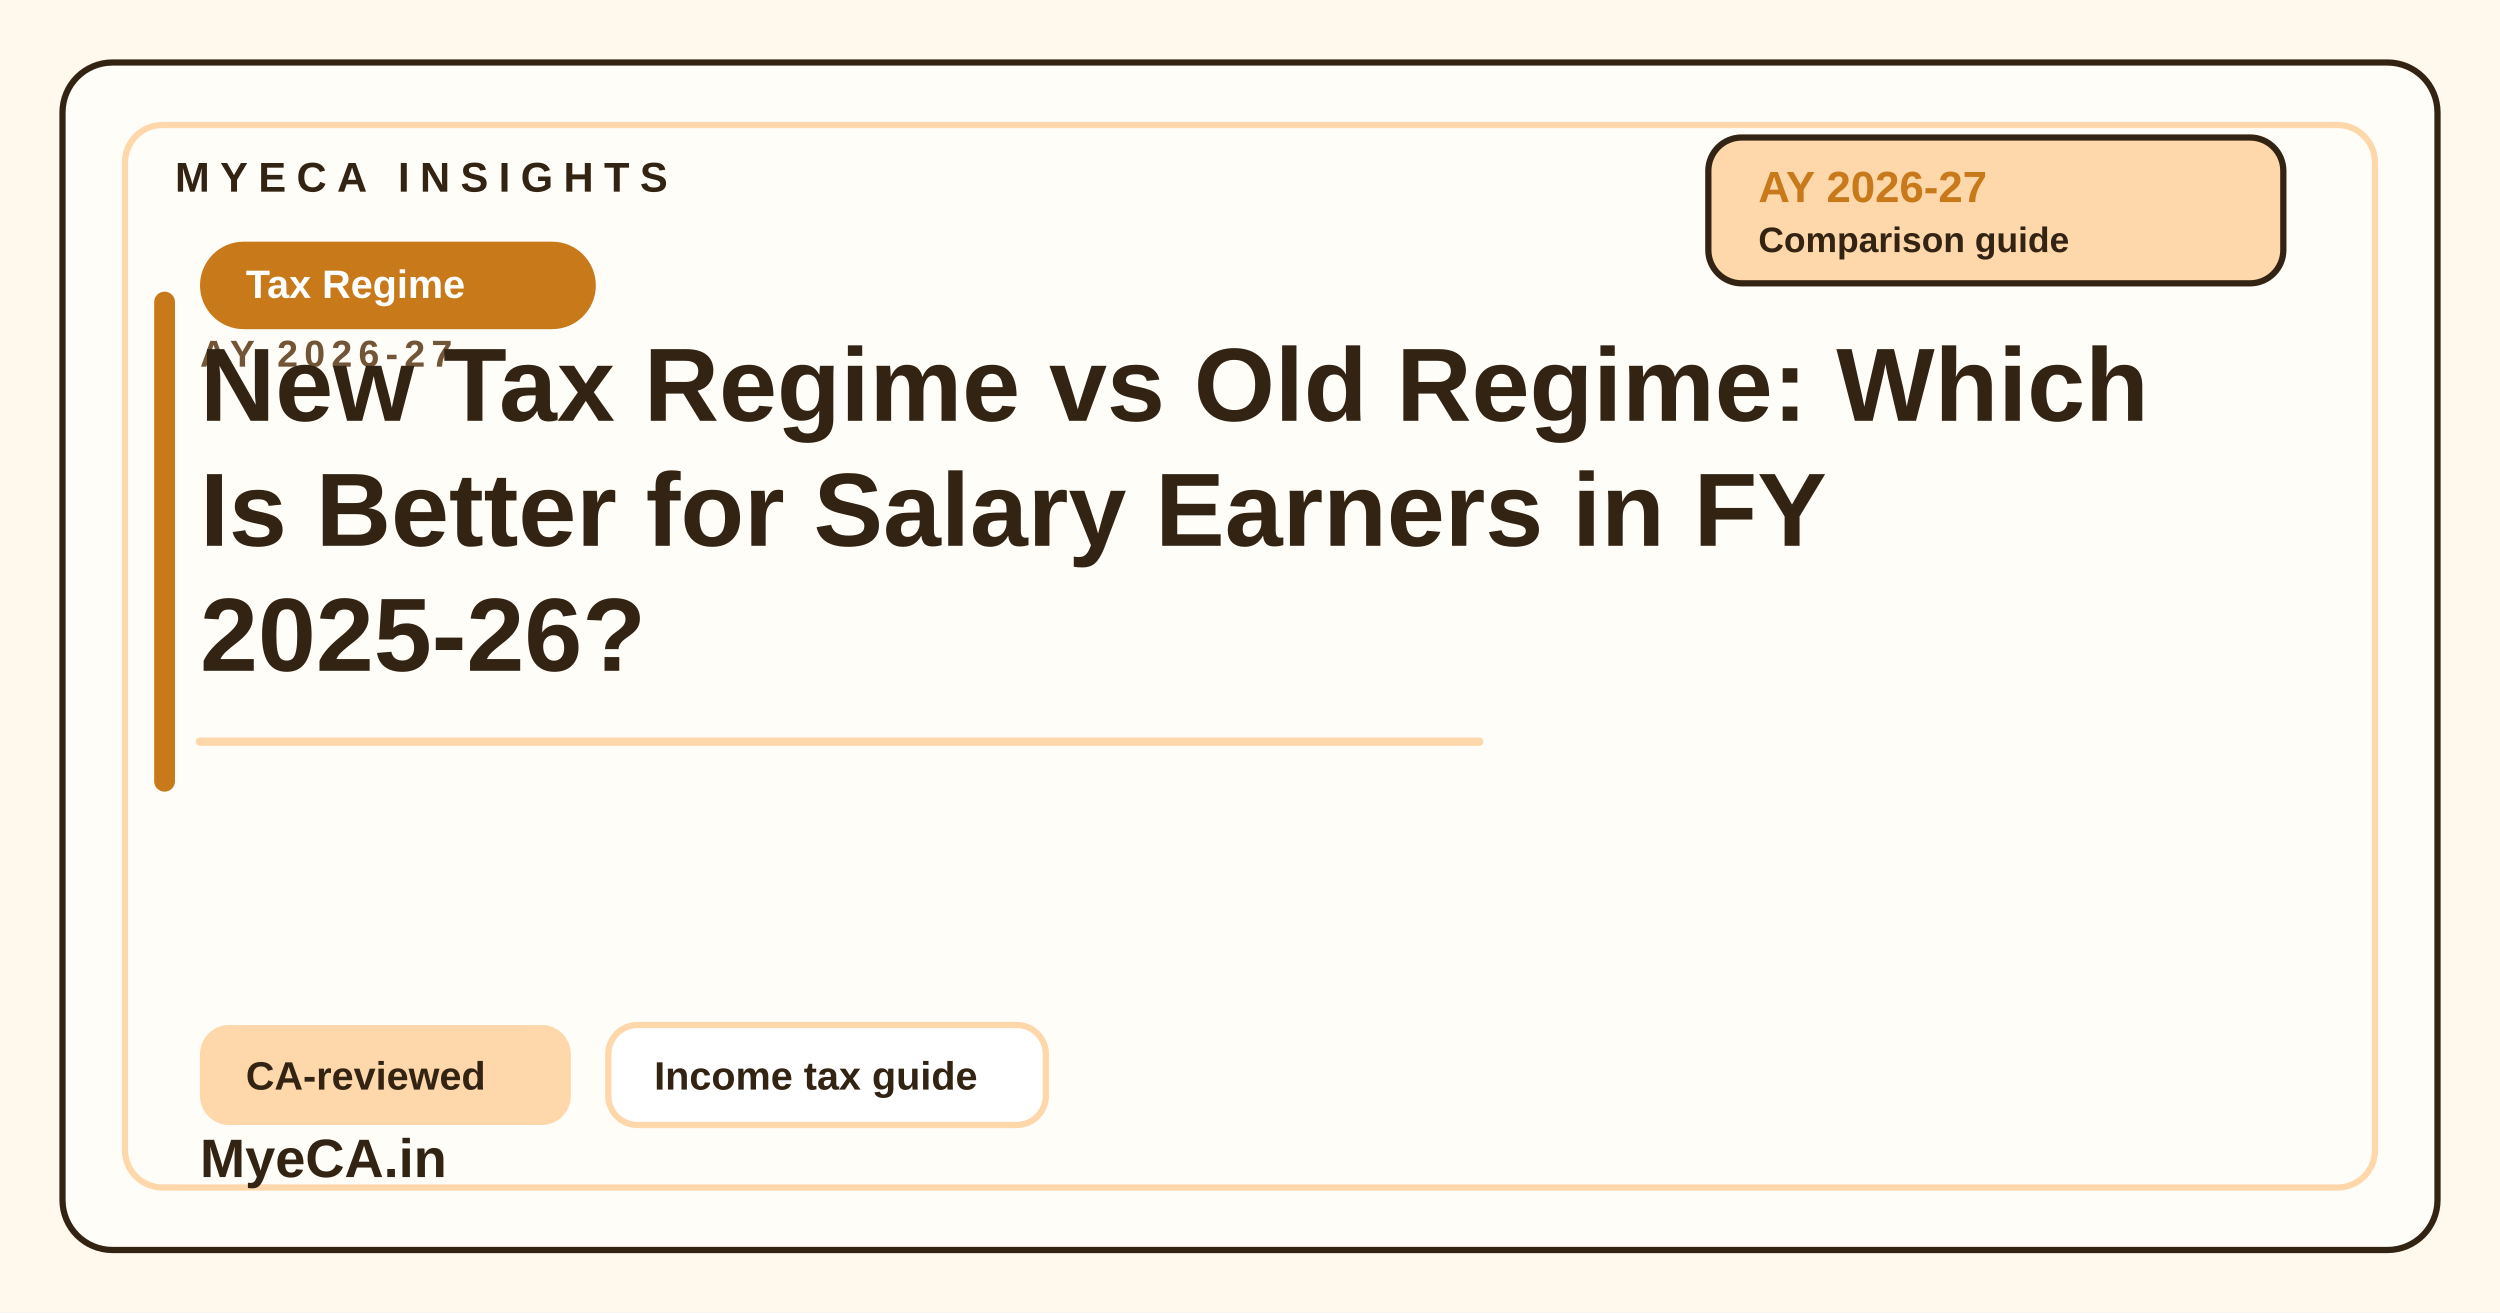
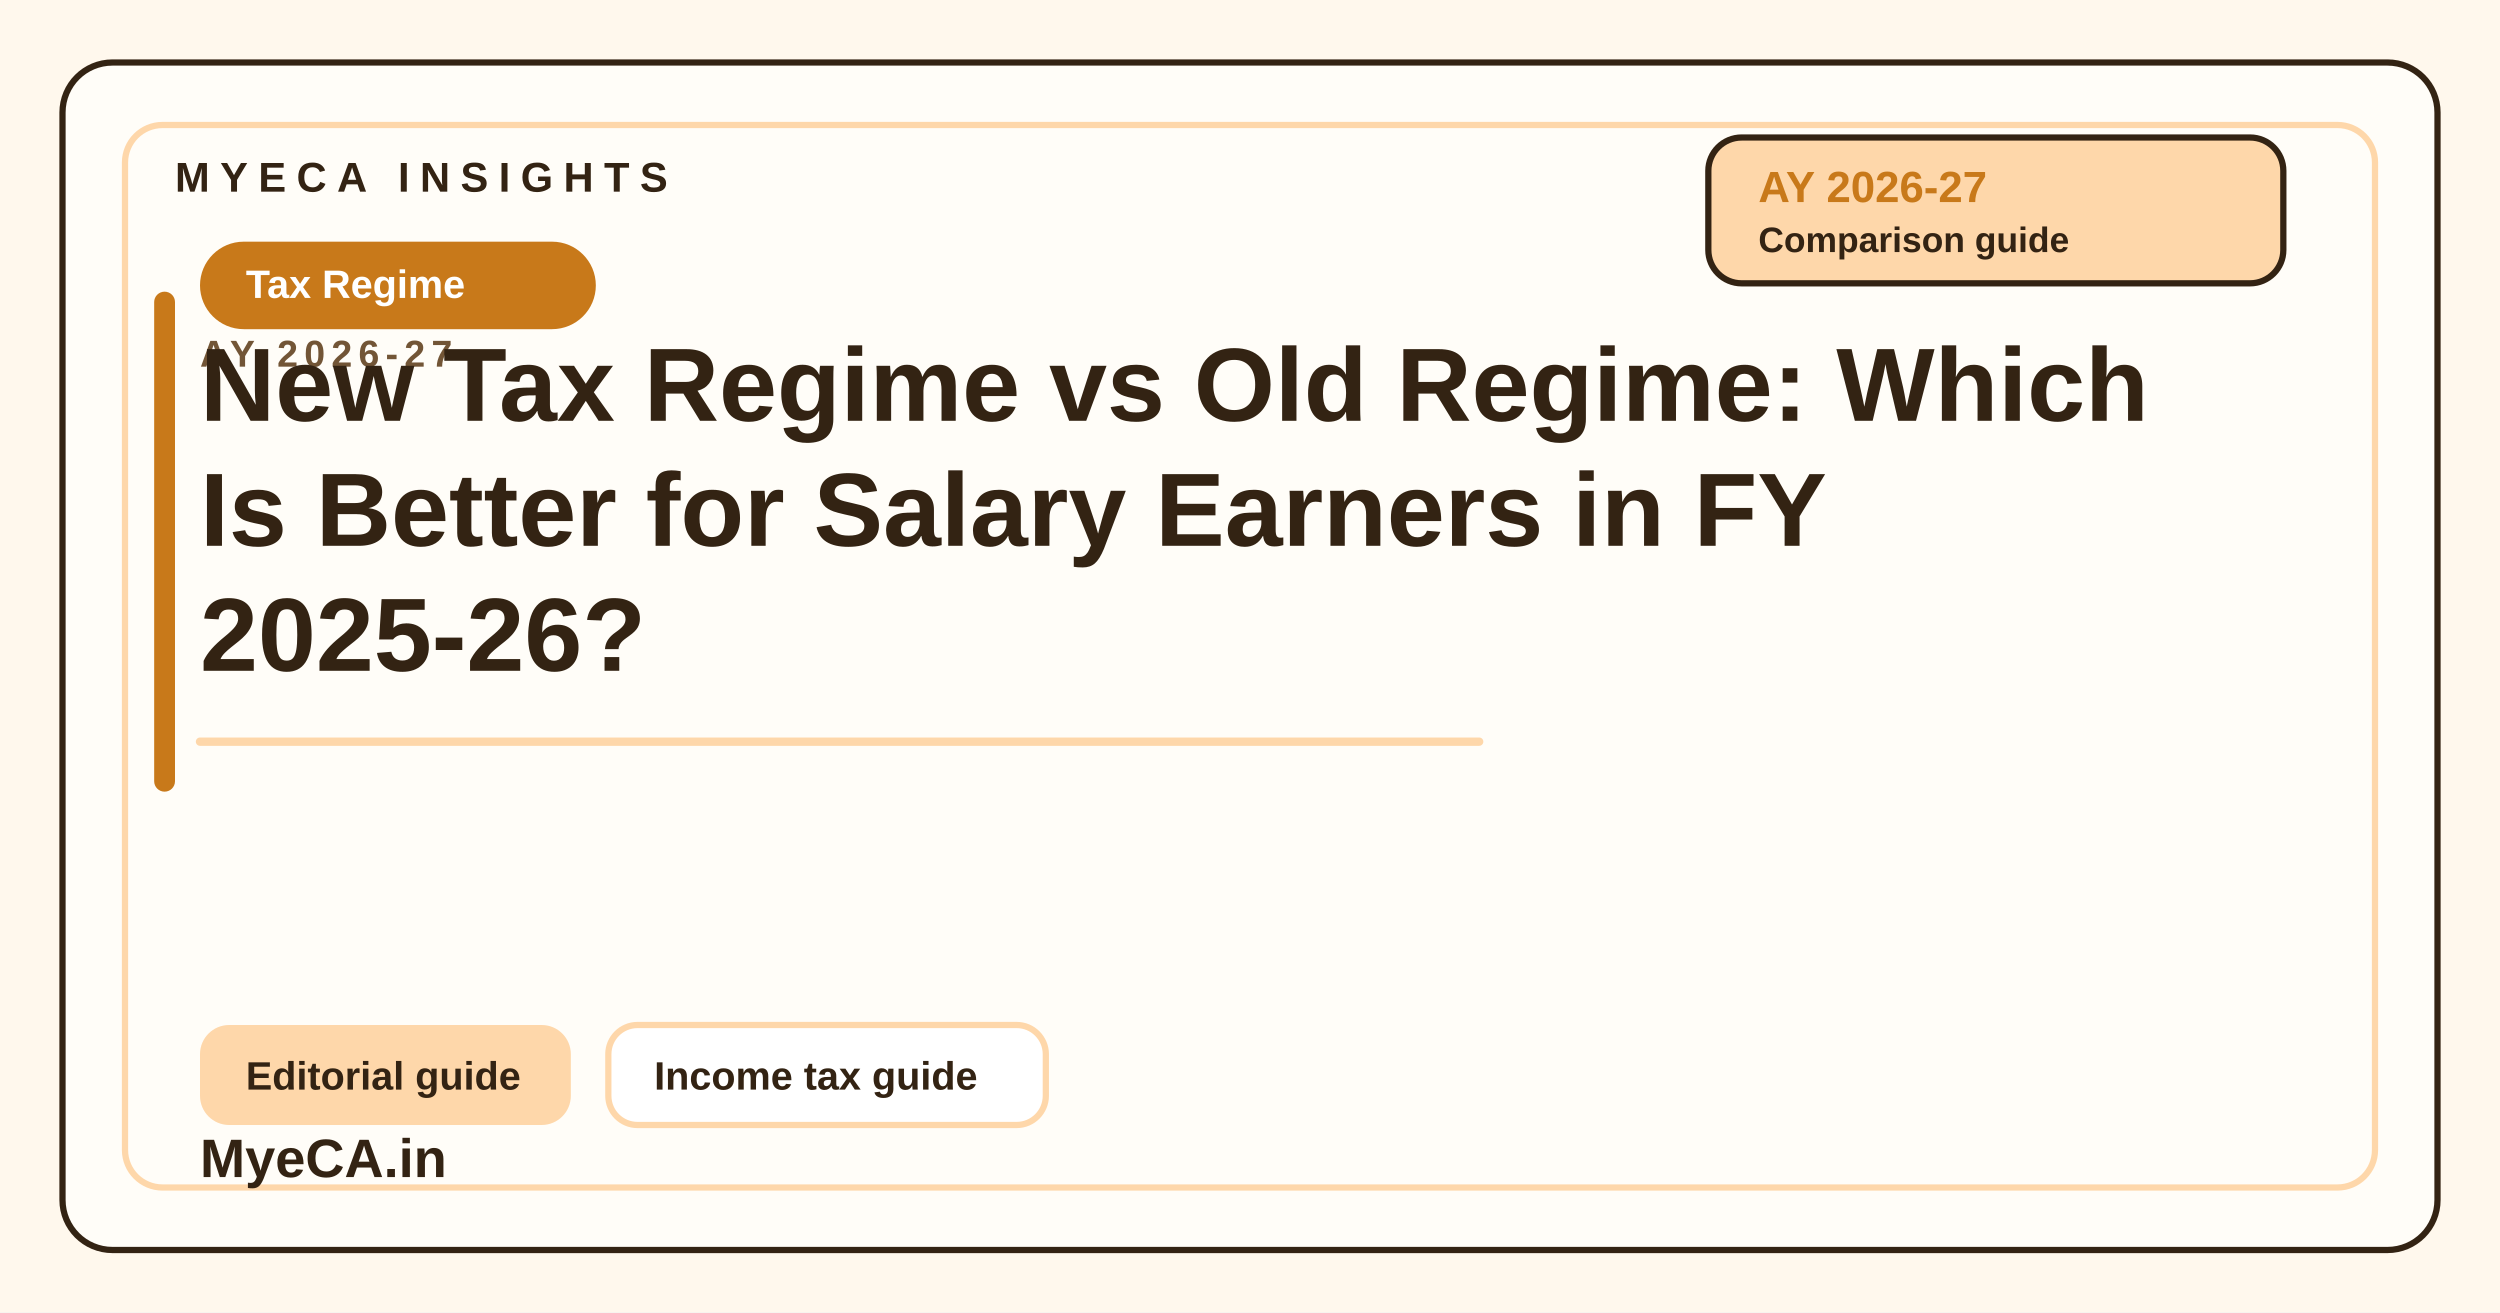
<svg xmlns="http://www.w3.org/2000/svg" width="1200" height="630" viewBox="0 0 1200 630" role="img" aria-labelledby="title desc">
  <rect width="1200" height="630" fill="#fff8ed" />
  <rect x="30" y="30" width="1140" height="570" rx="24" fill="#fffdf8" stroke="#332313" stroke-width="3" />
  <rect x="60" y="60" width="1080" height="510" rx="18" fill="none" stroke="#fed7aa" stroke-width="3" />
  <rect x="74" y="140" width="10" height="240" rx="5" fill="#c8791a" />
  <text x="84" y="92" font-family="Arial, Helvetica, sans-serif" font-size="20" font-weight="900" letter-spacing="5" fill="#332313">MYECA INSIGHTS</text>
  <g transform="translate(820 66)">
    <rect x="0" y="0" width="276" height="70" rx="16" fill="#fed7aa" stroke="#332313" stroke-width="3" />
    <text x="24" y="31" font-family="Arial, Helvetica, sans-serif" font-size="21" font-weight="900" fill="#c8791a">AY 2026-27</text>
    <text x="24" y="55" font-family="Arial, Helvetica, sans-serif" font-size="17" font-weight="800" fill="#332313">Comparison guide</text>
  </g>
  <rect x="96" y="116" width="190" height="42" rx="21" fill="#c8791a" />
  <text x="118" y="143" font-family="Arial, Helvetica, sans-serif" font-size="19" font-weight="900" fill="#ffffff">Tax Regime</text>
  <text x="96" y="176" font-family="Arial, Helvetica, sans-serif" font-size="18" font-weight="900" letter-spacing="3" fill="#725536">AY 2026-27</text>
  <text x="96" y="202" font-family="Arial, Helvetica, sans-serif" font-size="50" font-weight="900" fill="#332313">New Tax Regime vs Old Regime: Which</text>
  <text x="96" y="262" font-family="Arial, Helvetica, sans-serif" font-size="50" font-weight="900" fill="#332313">Is Better for Salary Earners in FY</text>
  <text x="96" y="322" font-family="Arial, Helvetica, sans-serif" font-size="50" font-weight="900" fill="#332313">2025-26?</text>
  <line x1="96" y1="356" x2="710" y2="356" stroke="#fed7aa" stroke-width="4" stroke-linecap="round" />
  <g transform="translate(96 492)">
    <rect x="0" y="0" width="178" height="48" rx="14" fill="#fed7aa" />
-     <text x="22" y="31" font-family="Arial, Helvetica, sans-serif" font-size="19" font-weight="900" fill="#332313">CA-reviewed</text>
+     <text x="22" y="31" font-family="Arial, Helvetica, sans-serif" font-size="19" font-weight="900" fill="#332313">Editorial guide</text>
  </g>
  <g transform="translate(292 492)">
    <rect x="0" y="0" width="210" height="48" rx="14" fill="#ffffff" stroke="#fed7aa" stroke-width="3" />
    <text x="22" y="31" font-family="Arial, Helvetica, sans-serif" font-size="19" font-weight="900" fill="#332313">Income tax guide</text>
  </g>
  <text x="96" y="565" font-family="Arial, Helvetica, sans-serif" font-size="26" font-weight="900" fill="#332313">MyeCA.in</text>
</svg>
